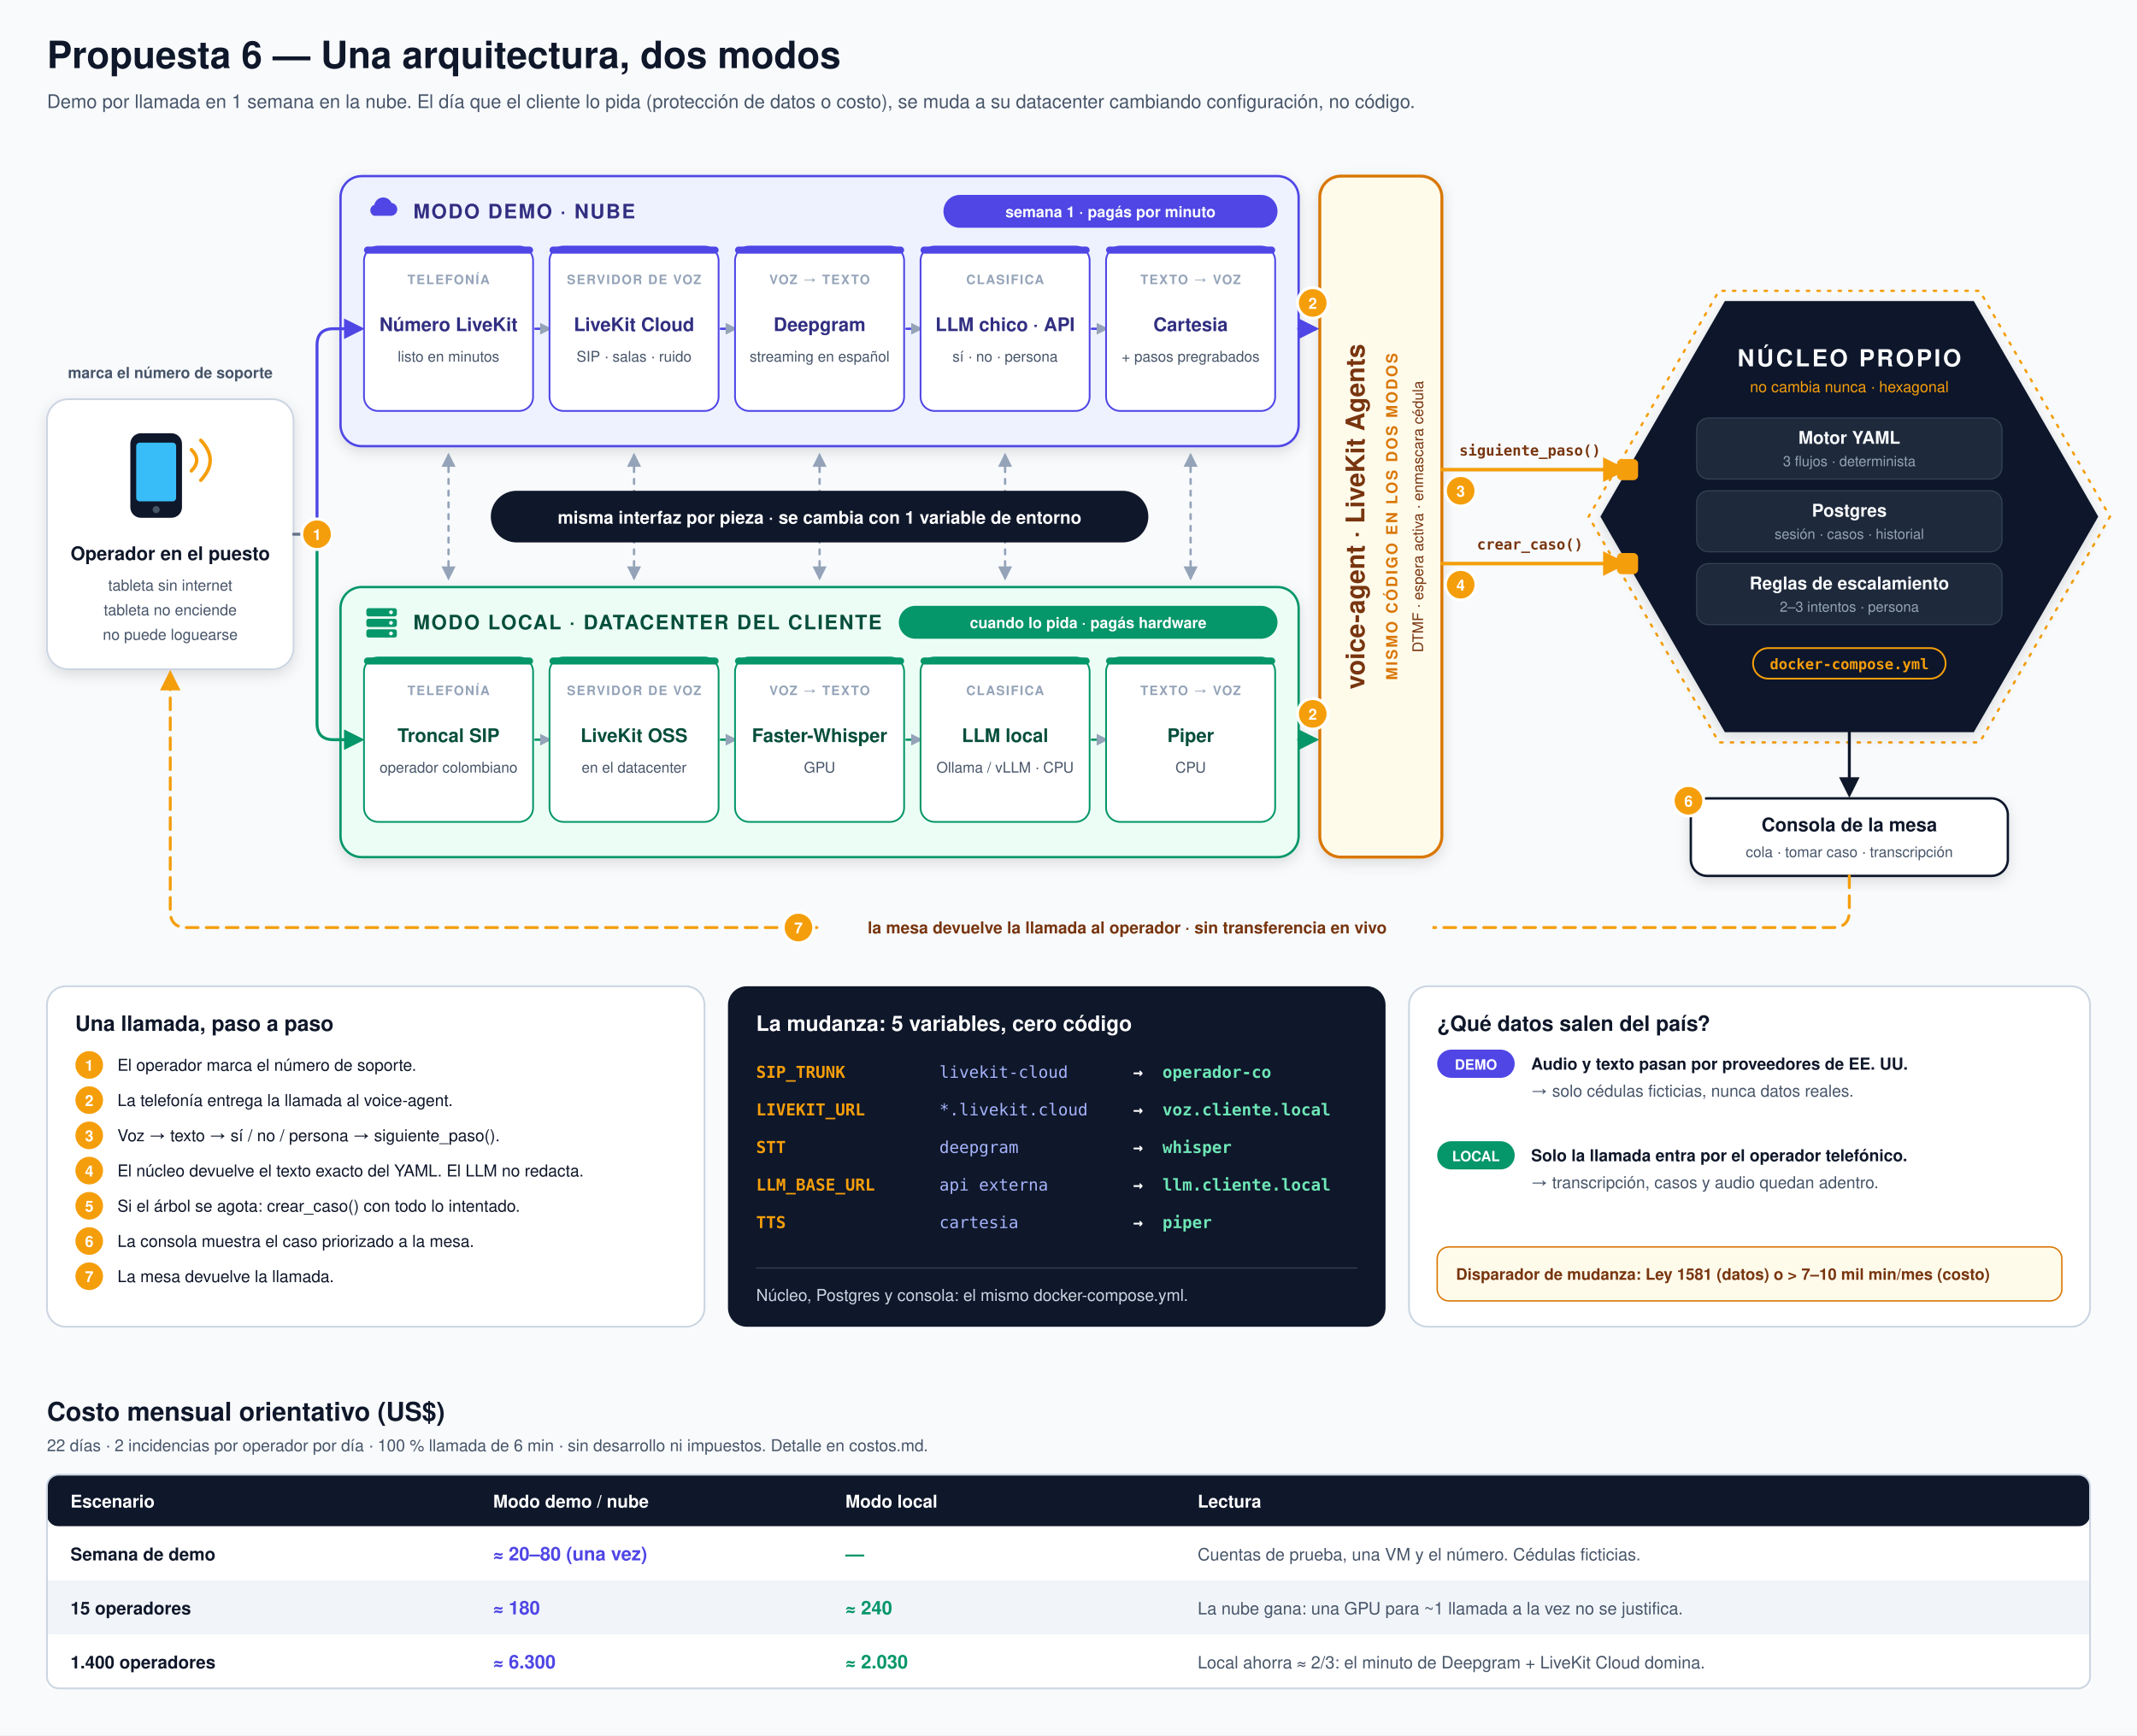
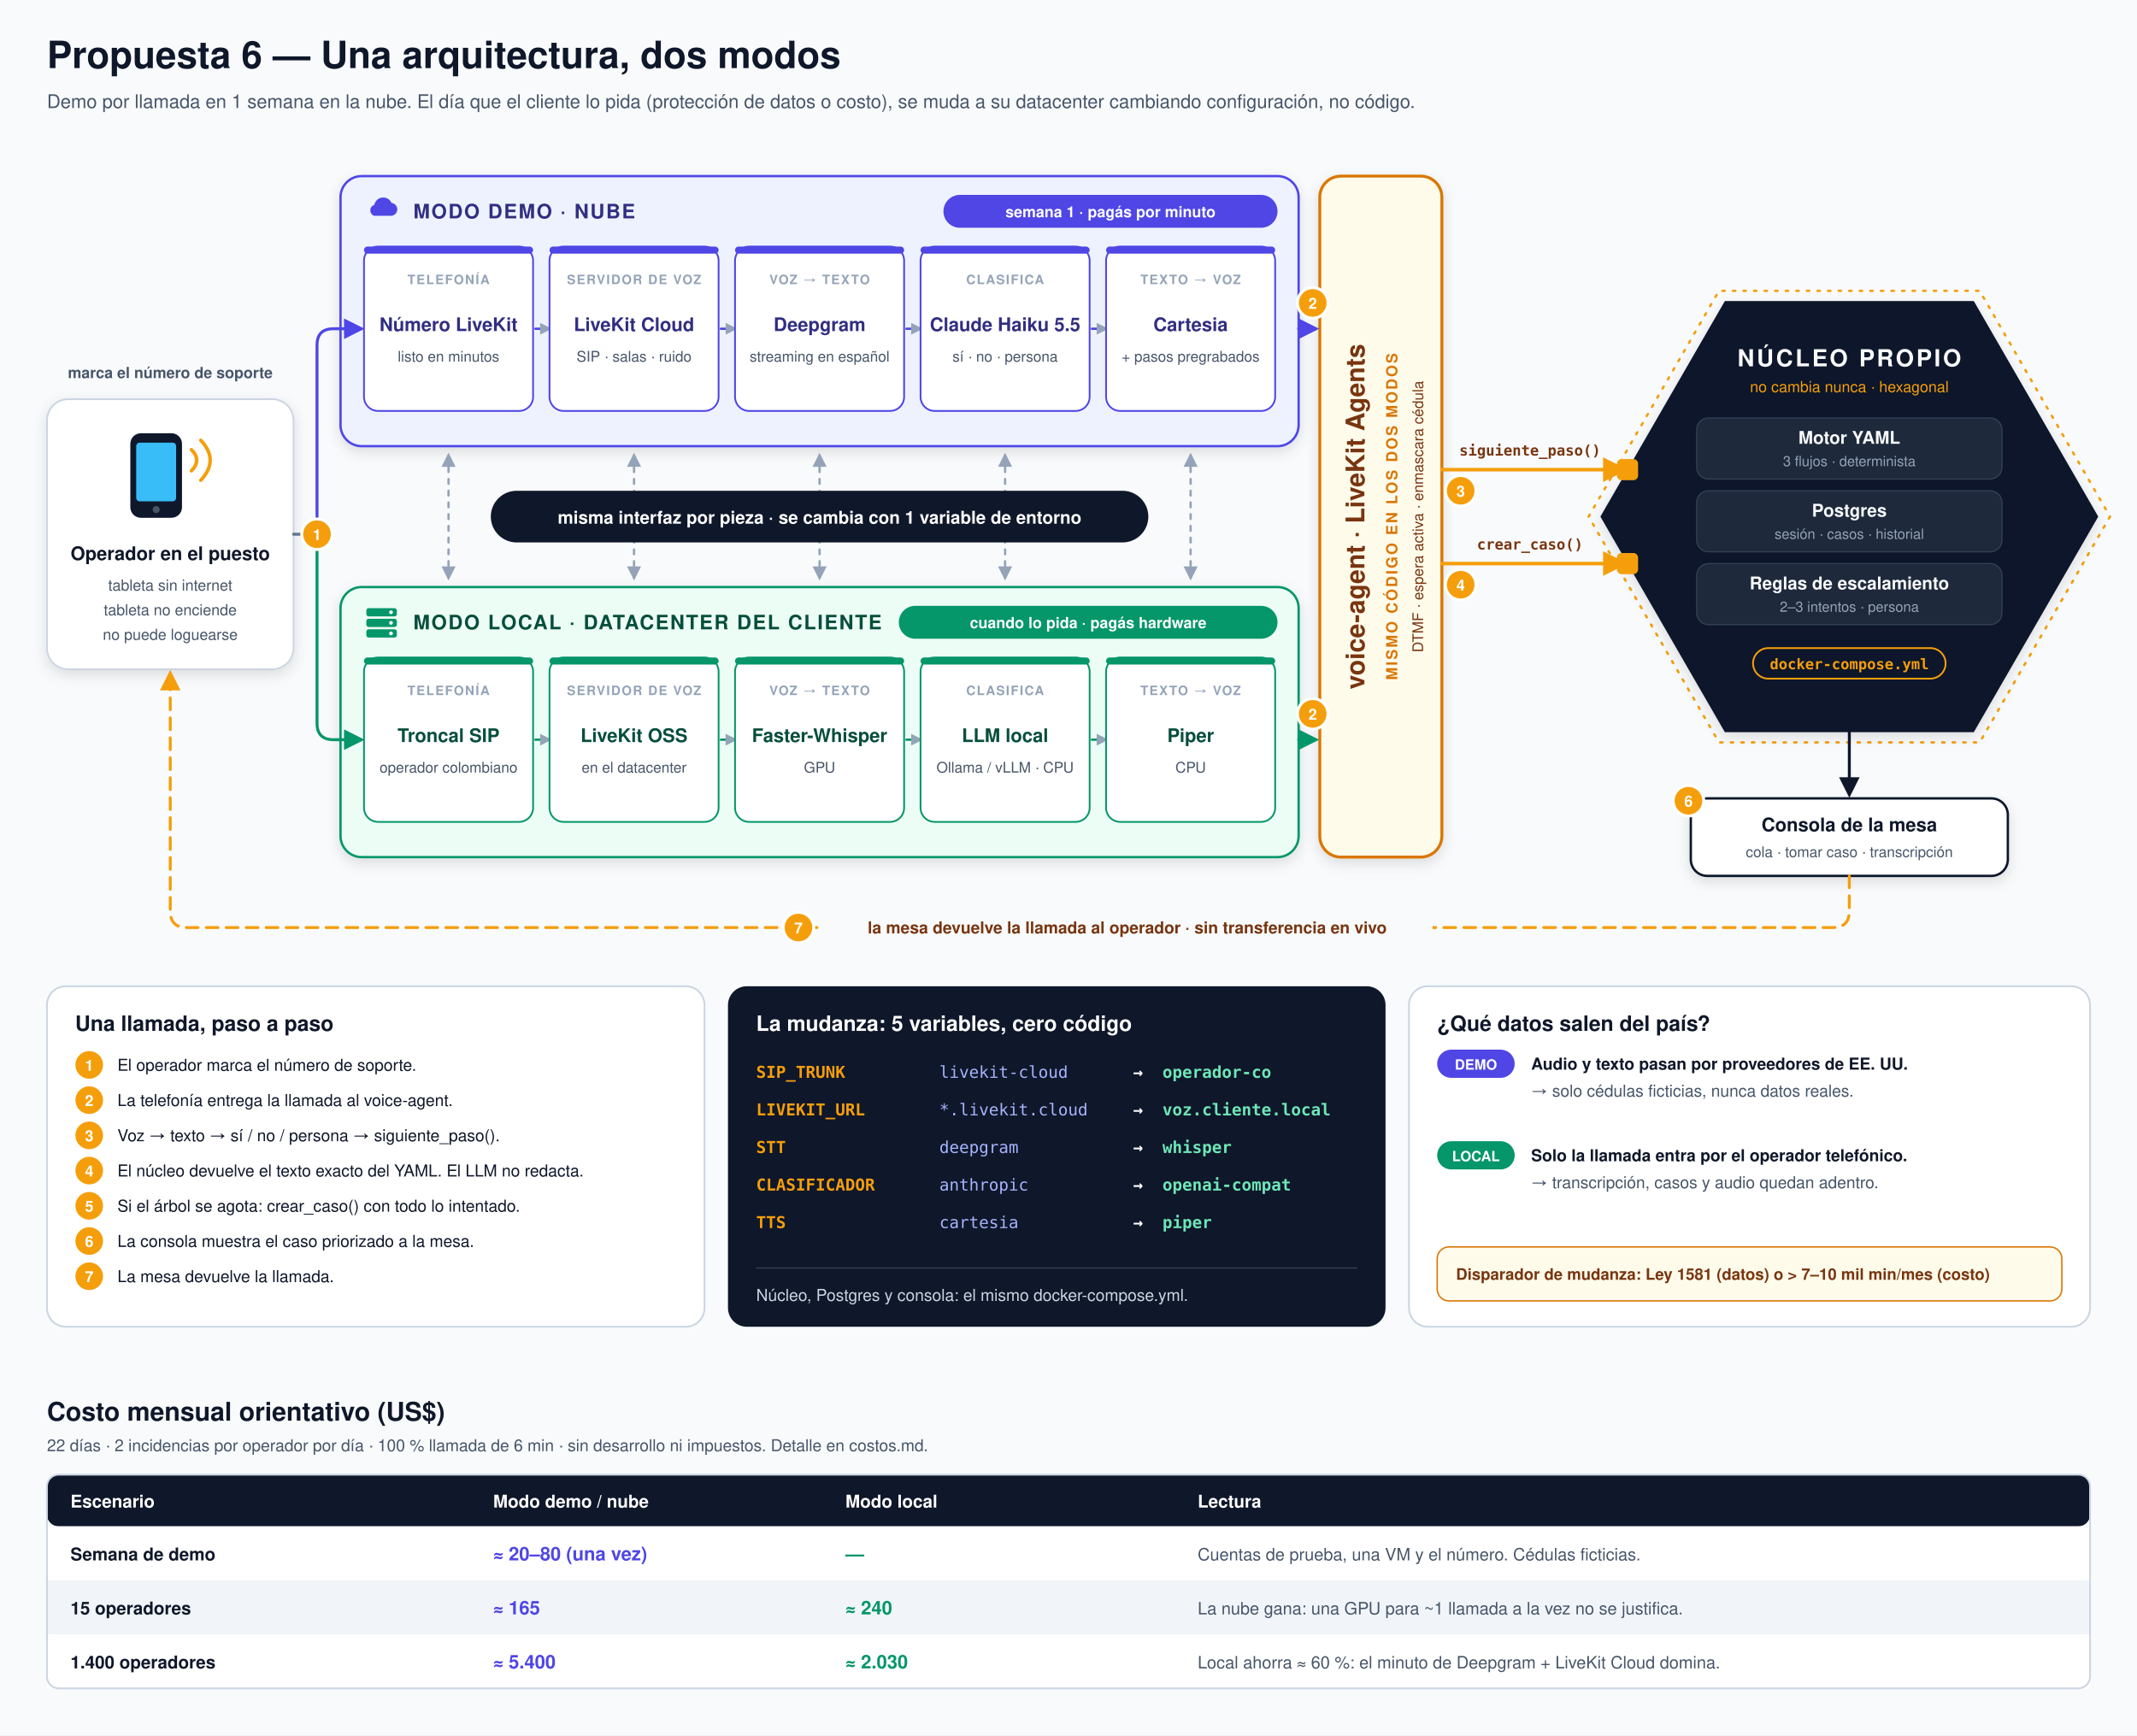
<svg xmlns="http://www.w3.org/2000/svg" width="1820" height="1478" viewBox="0 0 1820 1478">
  <defs>
    <filter id="shadow" x="-10%" y="-10%" width="120%" height="130%">
      <feGaussianBlur in="SourceAlpha" stdDeviation="6" />
      <feOffset dy="4" result="b" />
      <feComponentTransfer>
        <feFuncA type="linear" slope="0.12" />
      </feComponentTransfer>
      <feMerge>
        <feMergeNode />
        <feMergeNode in="SourceGraphic" />
      </feMerge>
    </filter>
    <marker id="arrow" viewBox="0 0 10 10" refX="8" refY="5" markerWidth="7" markerHeight="7" orient="auto-start-reverse">
      <path d="M0 0 L10 5 L0 10 z" fill="context-stroke" />
    </marker>
    <marker id="arrow_small" viewBox="0 0 10 10" refX="5" refY="5" markerWidth="5" markerHeight="5" orient="auto">
      <path d="M0 0 L10 5 L0 10 z" fill="#94a3b8" />
    </marker>
    <marker id="arrow_soft" viewBox="0 0 10 10" refX="8" refY="5" markerWidth="6" markerHeight="6" orient="auto">
      <path d="M0 0 L10 5 L0 10 z" fill="#94a3b8" />
    </marker>
    <marker id="arrow_soft_rev" viewBox="0 0 10 10" refX="2" refY="5" markerWidth="6" markerHeight="6" orient="auto">
      <path d="M10 0 L0 5 L10 10 z" fill="#94a3b8" />
    </marker>
  </defs>
  <rect width="1820" height="1478" fill="#f8fafc" />
  <text x="40" y="58" font-family="Helvetica Neue, Helvetica, Arial, sans-serif" font-size="32" font-weight="800" fill="#0f172a" text-anchor="start">Propuesta 6 — Una arquitectura, dos modos</text>
  <text x="40" y="92" font-family="Helvetica Neue, Helvetica, Arial, sans-serif" font-size="16" font-weight="400" fill="#475569" text-anchor="start">Demo por llamada en 1 semana en la nube. El día que el cliente lo pida (protección de datos o costo), se muda a su datacenter cambiando configuración, no código.</text>
  <rect x="40" y="340" width="210" height="230" rx="18" fill="#fff" stroke="#cbd5e1" stroke-width="1.5" filter="url(#shadow)" />
  <rect x="111" y="369" width="44" height="72" rx="9" fill="#0f172a" stroke="none" stroke-width="1.5" />
  <rect x="116" y="377" width="34" height="50" rx="3" fill="#38bdf8" stroke="none" stroke-width="1.5" />
  <circle cx="133" cy="434" r="3" fill="#475569" />
  <path d="M163 383 q 9 9 0 18" fill="none" stroke="#f59e0b" stroke-width="3" stroke-linecap="round" stroke-linejoin="round" />
  <path d="M171 375 q 16 17 0 34" fill="none" stroke="#f59e0b" stroke-width="3" stroke-linecap="round" stroke-linejoin="round" />
  <text x="145" y="477" font-family="Helvetica Neue, Helvetica, Arial, sans-serif" font-size="16" font-weight="700" fill="#0f172a" text-anchor="middle">Operador en el puesto</text>
  <text x="145" y="503" font-family="Helvetica Neue, Helvetica, Arial, sans-serif" font-size="13" font-weight="400" fill="#475569" text-anchor="middle">tableta sin internet</text>
  <text x="145" y="524" font-family="Helvetica Neue, Helvetica, Arial, sans-serif" font-size="13" font-weight="400" fill="#475569" text-anchor="middle">tableta no enciende</text>
  <text x="145" y="545" font-family="Helvetica Neue, Helvetica, Arial, sans-serif" font-size="13" font-weight="400" fill="#475569" text-anchor="middle">no puede loguearse</text>
  <text x="145" y="322" font-family="Helvetica Neue, Helvetica, Arial, sans-serif" font-size="13" font-weight="600" fill="#475569" text-anchor="middle">marca el número de soporte</text>
  <rect x="290" y="150" width="816" height="230" rx="18" fill="#eef2ff" stroke="#4f46e5" stroke-width="2" filter="url(#shadow)" />
  <path transform="translate(312,164) scale(1.1)" fill="#4f46e5" d="M6 18h13a5 5 0 0 0 .5-9.97A7 7 0 0 0 6.2 9.5 4.5 4.5 0 0 0 6 18z" />
  <text x="352" y="186" font-family="Helvetica Neue, Helvetica, Arial, sans-serif" font-size="17" font-weight="800" fill="#312e81" text-anchor="start" letter-spacing="1.2">MODO DEMO · NUBE</text>
  <rect x="803.5" y="166" width="284.5" height="28" rx="14" fill="#4f46e5" stroke="none" stroke-width="1.5" />
  <text x="945.75" y="185" font-family="Helvetica Neue, Helvetica, Arial, sans-serif" font-size="13" font-weight="600" fill="#fff" text-anchor="middle">semana 1 · pagás por minuto</text>
  <rect x="310" y="210" width="144" height="140" rx="12" fill="#fff" stroke="#4f46e5" stroke-width="1.5" />
  <rect x="310" y="210" width="144" height="6" rx="3" fill="#4f46e5" stroke="none" stroke-width="1.5" />
  <text x="382.0" y="242" font-family="Helvetica Neue, Helvetica, Arial, sans-serif" font-size="11" font-weight="700" fill="#94a3b8" text-anchor="middle" letter-spacing="1">TELEFONÍA</text>
  <text x="382.0" y="282" font-family="Helvetica Neue, Helvetica, Arial, sans-serif" font-size="16" font-weight="700" fill="#312e81" text-anchor="middle">Número LiveKit</text>
  <text x="382.0" y="308" font-family="Helvetica Neue, Helvetica, Arial, sans-serif" font-size="12.5" font-weight="400" fill="#475569" text-anchor="middle">listo en minutos</text>
  <path d="M456 280 l 9 0" fill="none" stroke="#4f46e5" stroke-width="2" stroke-linecap="round" stroke-linejoin="round" marker-end="url(#arrow_small)" />
  <rect x="468" y="210" width="144" height="140" rx="12" fill="#fff" stroke="#4f46e5" stroke-width="1.5" />
  <rect x="468" y="210" width="144" height="6" rx="3" fill="#4f46e5" stroke="none" stroke-width="1.5" />
  <text x="540.0" y="242" font-family="Helvetica Neue, Helvetica, Arial, sans-serif" font-size="11" font-weight="700" fill="#94a3b8" text-anchor="middle" letter-spacing="1">SERVIDOR DE VOZ</text>
  <text x="540.0" y="282" font-family="Helvetica Neue, Helvetica, Arial, sans-serif" font-size="16" font-weight="700" fill="#312e81" text-anchor="middle">LiveKit Cloud</text>
  <text x="540.0" y="308" font-family="Helvetica Neue, Helvetica, Arial, sans-serif" font-size="12.5" font-weight="400" fill="#475569" text-anchor="middle">SIP · salas · ruido</text>
  <path d="M614 280 l 9 0" fill="none" stroke="#4f46e5" stroke-width="2" stroke-linecap="round" stroke-linejoin="round" marker-end="url(#arrow_small)" />
  <rect x="626" y="210" width="144" height="140" rx="12" fill="#fff" stroke="#4f46e5" stroke-width="1.5" />
  <rect x="626" y="210" width="144" height="6" rx="3" fill="#4f46e5" stroke="none" stroke-width="1.5" />
  <text x="698.0" y="242" font-family="Helvetica Neue, Helvetica, Arial, sans-serif" font-size="11" font-weight="700" fill="#94a3b8" text-anchor="middle" letter-spacing="1">VOZ → TEXTO</text>
  <text x="698.0" y="282" font-family="Helvetica Neue, Helvetica, Arial, sans-serif" font-size="16" font-weight="700" fill="#312e81" text-anchor="middle">Deepgram</text>
  <text x="698.0" y="308" font-family="Helvetica Neue, Helvetica, Arial, sans-serif" font-size="12.5" font-weight="400" fill="#475569" text-anchor="middle">streaming en español</text>
  <path d="M772 280 l 9 0" fill="none" stroke="#4f46e5" stroke-width="2" stroke-linecap="round" stroke-linejoin="round" marker-end="url(#arrow_small)" />
  <rect x="784" y="210" width="144" height="140" rx="12" fill="#fff" stroke="#4f46e5" stroke-width="1.5" />
  <rect x="784" y="210" width="144" height="6" rx="3" fill="#4f46e5" stroke="none" stroke-width="1.5" />
  <text x="856.0" y="242" font-family="Helvetica Neue, Helvetica, Arial, sans-serif" font-size="11" font-weight="700" fill="#94a3b8" text-anchor="middle" letter-spacing="1">CLASIFICA</text>
-   <text x="856.0" y="282" font-family="Helvetica Neue, Helvetica, Arial, sans-serif" font-size="16" font-weight="700" fill="#312e81" text-anchor="middle">LLM chico · API</text>
+   <text x="856.0" y="282" font-family="Helvetica Neue, Helvetica, Arial, sans-serif" font-size="16" font-weight="700" fill="#312e81" text-anchor="middle">Claude Haiku 5.5</text>
  <text x="856.0" y="308" font-family="Helvetica Neue, Helvetica, Arial, sans-serif" font-size="12.5" font-weight="400" fill="#475569" text-anchor="middle">sí · no · persona</text>
  <path d="M930 280 l 9 0" fill="none" stroke="#4f46e5" stroke-width="2" stroke-linecap="round" stroke-linejoin="round" marker-end="url(#arrow_small)" />
  <rect x="942" y="210" width="144" height="140" rx="12" fill="#fff" stroke="#4f46e5" stroke-width="1.5" />
  <rect x="942" y="210" width="144" height="6" rx="3" fill="#4f46e5" stroke="none" stroke-width="1.5" />
  <text x="1014.0" y="242" font-family="Helvetica Neue, Helvetica, Arial, sans-serif" font-size="11" font-weight="700" fill="#94a3b8" text-anchor="middle" letter-spacing="1">TEXTO → VOZ</text>
  <text x="1014.0" y="282" font-family="Helvetica Neue, Helvetica, Arial, sans-serif" font-size="16" font-weight="700" fill="#312e81" text-anchor="middle">Cartesia</text>
  <text x="1014.0" y="308" font-family="Helvetica Neue, Helvetica, Arial, sans-serif" font-size="12.5" font-weight="400" fill="#475569" text-anchor="middle">+ pasos pregrabados</text>
  <rect x="290" y="500" width="816" height="230" rx="18" fill="#ecfdf5" stroke="#059669" stroke-width="2" filter="url(#shadow)" />
  <rect x="312" y="518" width="26" height="7" rx="2" fill="#059669" stroke="none" stroke-width="1.5" />
  <circle cx="333" cy="521.5" r="1.6" fill="#fff" />
  <rect x="312" y="527" width="26" height="7" rx="2" fill="#059669" stroke="none" stroke-width="1.5" />
  <circle cx="333" cy="530.5" r="1.6" fill="#fff" />
  <rect x="312" y="536" width="26" height="7" rx="2" fill="#059669" stroke="none" stroke-width="1.5" />
  <circle cx="333" cy="539.5" r="1.6" fill="#fff" />
  <text x="352" y="536" font-family="Helvetica Neue, Helvetica, Arial, sans-serif" font-size="17" font-weight="800" fill="#064e3b" text-anchor="start" letter-spacing="1.2">MODO LOCAL · DATACENTER DEL CLIENTE</text>
  <rect x="765.5" y="516" width="322.5" height="28" rx="14" fill="#059669" stroke="none" stroke-width="1.5" />
  <text x="926.75" y="535" font-family="Helvetica Neue, Helvetica, Arial, sans-serif" font-size="13" font-weight="600" fill="#fff" text-anchor="middle">cuando lo pida · pagás hardware</text>
  <rect x="310" y="560" width="144" height="140" rx="12" fill="#fff" stroke="#059669" stroke-width="1.5" />
  <rect x="310" y="560" width="144" height="6" rx="3" fill="#059669" stroke="none" stroke-width="1.5" />
  <text x="382.0" y="592" font-family="Helvetica Neue, Helvetica, Arial, sans-serif" font-size="11" font-weight="700" fill="#94a3b8" text-anchor="middle" letter-spacing="1">TELEFONÍA</text>
  <text x="382.0" y="632" font-family="Helvetica Neue, Helvetica, Arial, sans-serif" font-size="16" font-weight="700" fill="#064e3b" text-anchor="middle">Troncal SIP</text>
  <text x="382.0" y="658" font-family="Helvetica Neue, Helvetica, Arial, sans-serif" font-size="12.5" font-weight="400" fill="#475569" text-anchor="middle">operador colombiano</text>
  <path d="M456 630 l 9 0" fill="none" stroke="#059669" stroke-width="2" stroke-linecap="round" stroke-linejoin="round" marker-end="url(#arrow_small)" />
  <rect x="468" y="560" width="144" height="140" rx="12" fill="#fff" stroke="#059669" stroke-width="1.5" />
  <rect x="468" y="560" width="144" height="6" rx="3" fill="#059669" stroke="none" stroke-width="1.5" />
  <text x="540.0" y="592" font-family="Helvetica Neue, Helvetica, Arial, sans-serif" font-size="11" font-weight="700" fill="#94a3b8" text-anchor="middle" letter-spacing="1">SERVIDOR DE VOZ</text>
  <text x="540.0" y="632" font-family="Helvetica Neue, Helvetica, Arial, sans-serif" font-size="16" font-weight="700" fill="#064e3b" text-anchor="middle">LiveKit OSS</text>
  <text x="540.0" y="658" font-family="Helvetica Neue, Helvetica, Arial, sans-serif" font-size="12.5" font-weight="400" fill="#475569" text-anchor="middle">en el datacenter</text>
  <path d="M614 630 l 9 0" fill="none" stroke="#059669" stroke-width="2" stroke-linecap="round" stroke-linejoin="round" marker-end="url(#arrow_small)" />
  <rect x="626" y="560" width="144" height="140" rx="12" fill="#fff" stroke="#059669" stroke-width="1.5" />
  <rect x="626" y="560" width="144" height="6" rx="3" fill="#059669" stroke="none" stroke-width="1.5" />
  <text x="698.0" y="592" font-family="Helvetica Neue, Helvetica, Arial, sans-serif" font-size="11" font-weight="700" fill="#94a3b8" text-anchor="middle" letter-spacing="1">VOZ → TEXTO</text>
  <text x="698.0" y="632" font-family="Helvetica Neue, Helvetica, Arial, sans-serif" font-size="16" font-weight="700" fill="#064e3b" text-anchor="middle">Faster-Whisper</text>
  <text x="698.0" y="658" font-family="Helvetica Neue, Helvetica, Arial, sans-serif" font-size="12.5" font-weight="400" fill="#475569" text-anchor="middle">GPU</text>
  <path d="M772 630 l 9 0" fill="none" stroke="#059669" stroke-width="2" stroke-linecap="round" stroke-linejoin="round" marker-end="url(#arrow_small)" />
  <rect x="784" y="560" width="144" height="140" rx="12" fill="#fff" stroke="#059669" stroke-width="1.5" />
  <rect x="784" y="560" width="144" height="6" rx="3" fill="#059669" stroke="none" stroke-width="1.5" />
  <text x="856.0" y="592" font-family="Helvetica Neue, Helvetica, Arial, sans-serif" font-size="11" font-weight="700" fill="#94a3b8" text-anchor="middle" letter-spacing="1">CLASIFICA</text>
  <text x="856.0" y="632" font-family="Helvetica Neue, Helvetica, Arial, sans-serif" font-size="16" font-weight="700" fill="#064e3b" text-anchor="middle">LLM local</text>
  <text x="856.0" y="658" font-family="Helvetica Neue, Helvetica, Arial, sans-serif" font-size="12.5" font-weight="400" fill="#475569" text-anchor="middle">Ollama / vLLM · CPU</text>
  <path d="M930 630 l 9 0" fill="none" stroke="#059669" stroke-width="2" stroke-linecap="round" stroke-linejoin="round" marker-end="url(#arrow_small)" />
  <rect x="942" y="560" width="144" height="140" rx="12" fill="#fff" stroke="#059669" stroke-width="1.5" />
  <rect x="942" y="560" width="144" height="6" rx="3" fill="#059669" stroke="none" stroke-width="1.5" />
  <text x="1014.0" y="592" font-family="Helvetica Neue, Helvetica, Arial, sans-serif" font-size="11" font-weight="700" fill="#94a3b8" text-anchor="middle" letter-spacing="1">TEXTO → VOZ</text>
  <text x="1014.0" y="632" font-family="Helvetica Neue, Helvetica, Arial, sans-serif" font-size="16" font-weight="700" fill="#064e3b" text-anchor="middle">Piper</text>
  <text x="1014.0" y="658" font-family="Helvetica Neue, Helvetica, Arial, sans-serif" font-size="12.5" font-weight="400" fill="#475569" text-anchor="middle">CPU</text>
  <path d="M382.0 388 L382.0 492" fill="none" stroke="#94a3b8" stroke-width="2" stroke-linecap="round" stroke-linejoin="round" stroke-dasharray="4 6" marker-end="url(#arrow_soft)" marker-start="url(#arrow_soft_rev)" />
  <path d="M540.0 388 L540.0 492" fill="none" stroke="#94a3b8" stroke-width="2" stroke-linecap="round" stroke-linejoin="round" stroke-dasharray="4 6" marker-end="url(#arrow_soft)" marker-start="url(#arrow_soft_rev)" />
  <path d="M698.0 388 L698.0 492" fill="none" stroke="#94a3b8" stroke-width="2" stroke-linecap="round" stroke-linejoin="round" stroke-dasharray="4 6" marker-end="url(#arrow_soft)" marker-start="url(#arrow_soft_rev)" />
  <path d="M856.0 388 L856.0 492" fill="none" stroke="#94a3b8" stroke-width="2" stroke-linecap="round" stroke-linejoin="round" stroke-dasharray="4 6" marker-end="url(#arrow_soft)" marker-start="url(#arrow_soft_rev)" />
  <path d="M1014.0 388 L1014.0 492" fill="none" stroke="#94a3b8" stroke-width="2" stroke-linecap="round" stroke-linejoin="round" stroke-dasharray="4 6" marker-end="url(#arrow_soft)" marker-start="url(#arrow_soft_rev)" />
  <rect x="418.0" y="418.0" width="560" height="44" rx="22" fill="#0f172a" stroke="none" stroke-width="1.5" />
  <text x="698.0" y="446.0" font-family="Helvetica Neue, Helvetica, Arial, sans-serif" font-size="15" font-weight="600" fill="#fff" text-anchor="middle">misma interfaz por pieza  ·  se cambia con 1 variable de entorno</text>
  <path d="M250 455 L270 455" fill="none" stroke="#64748b" stroke-width="2.5" stroke-linecap="round" stroke-linejoin="round" />
  <path d="M270 455 L270 294 Q270 280 284 280 L307 280" fill="none" stroke="#4f46e5" stroke-width="2.5" stroke-linecap="round" stroke-linejoin="round" marker-end="url(#arrow)" />
  <path d="M270 455 L270 616 Q270 630 284 630 L307 630" fill="none" stroke="#059669" stroke-width="2.5" stroke-linecap="round" stroke-linejoin="round" marker-end="url(#arrow)" />
  <circle cx="270" cy="455" r="13" fill="#f59e0b" stroke="#fff" stroke-width="2.5" />
  <text x="270" y="460" font-family="Helvetica Neue, Helvetica, Arial, sans-serif" font-size="13" font-weight="700" fill="#fff" text-anchor="middle">1</text>
  <rect x="1124" y="150" width="104" height="580" rx="18" fill="#fffbeb" stroke="#d97706" stroke-width="2.5" filter="url(#shadow)" />
  <text x="1176.0" y="426.0" font-family="Helvetica Neue, Helvetica, Arial, sans-serif" font-size="22" font-weight="800" fill="#78350f" text-anchor="middle" transform="rotate(-90 1176.0 440.0)">voice-agent · LiveKit Agents</text>
  <text x="1176.0" y="454.0" font-family="Helvetica Neue, Helvetica, Arial, sans-serif" font-size="13" font-weight="700" fill="#d97706" text-anchor="middle" transform="rotate(-90 1176.0 440.0)" letter-spacing="1.5">MISMO CÓDIGO EN LOS DOS MODOS</text>
  <text x="1176.0" y="476.0" font-family="Helvetica Neue, Helvetica, Arial, sans-serif" font-size="12.5" font-weight="400" fill="#78350f" text-anchor="middle" transform="rotate(-90 1176.0 440.0)">DTMF · espera activa · enmascara cédula</text>
  <path d="M1106 280 L1120 280" fill="none" stroke="#4f46e5" stroke-width="2.5" stroke-linecap="round" stroke-linejoin="round" marker-end="url(#arrow)" />
  <path d="M1106 630 L1120 630" fill="none" stroke="#059669" stroke-width="2.5" stroke-linecap="round" stroke-linejoin="round" marker-end="url(#arrow)" />
  <circle cx="1118" cy="258" r="13" fill="#f59e0b" stroke="#fff" stroke-width="2.5" />
  <text x="1118" y="263" font-family="Helvetica Neue, Helvetica, Arial, sans-serif" font-size="13" font-weight="700" fill="#fff" text-anchor="middle">2</text>
  <circle cx="1118" cy="608" r="13" fill="#f59e0b" stroke="#fff" stroke-width="2.5" />
  <text x="1118" y="613" font-family="Helvetica Neue, Helvetica, Arial, sans-serif" font-size="13" font-weight="700" fill="#fff" text-anchor="middle">2</text>
  <polygon points="1797.0,440.0 1686.0,632.3 1464.0,632.3 1353.0,440.0 1464.0,247.7 1686.0,247.7" fill="none" stroke="#f59e0b" stroke-width="2" stroke-dasharray="2 7" stroke-linecap="round" />
  <polygon points="1787.0,440.0 1681.0,623.6 1469.0,623.6 1363.0,440.0 1469.0,256.4 1681.0,256.4" fill="#0f172a" filter="url(#shadow)" />
  <text x="1575" y="312" font-family="Helvetica Neue, Helvetica, Arial, sans-serif" font-size="20" font-weight="800" fill="#f8fafc" text-anchor="middle" letter-spacing="2">NÚCLEO PROPIO</text>
  <text x="1575" y="334" font-family="Helvetica Neue, Helvetica, Arial, sans-serif" font-size="13" font-weight="500" fill="#f59e0b" text-anchor="middle">no cambia nunca · hexagonal</text>
  <rect x="1445" y="356" width="260" height="52" rx="10" fill="#1e293b" stroke="#334155" stroke-width="1" />
  <text x="1575" y="378" font-family="Helvetica Neue, Helvetica, Arial, sans-serif" font-size="15" font-weight="700" fill="#f8fafc" text-anchor="middle">Motor YAML</text>
  <text x="1575" y="397" font-family="Helvetica Neue, Helvetica, Arial, sans-serif" font-size="12" font-weight="400" fill="#94a3b8" text-anchor="middle">3 flujos · determinista</text>
  <rect x="1445" y="418" width="260" height="52" rx="10" fill="#1e293b" stroke="#334155" stroke-width="1" />
  <text x="1575" y="440" font-family="Helvetica Neue, Helvetica, Arial, sans-serif" font-size="15" font-weight="700" fill="#f8fafc" text-anchor="middle">Postgres</text>
  <text x="1575" y="459" font-family="Helvetica Neue, Helvetica, Arial, sans-serif" font-size="12" font-weight="400" fill="#94a3b8" text-anchor="middle">sesión · casos · historial</text>
  <rect x="1445" y="480" width="260" height="52" rx="10" fill="#1e293b" stroke="#334155" stroke-width="1" />
  <text x="1575" y="502" font-family="Helvetica Neue, Helvetica, Arial, sans-serif" font-size="15" font-weight="700" fill="#f8fafc" text-anchor="middle">Reglas de escalamiento</text>
  <text x="1575" y="521" font-family="Helvetica Neue, Helvetica, Arial, sans-serif" font-size="12" font-weight="400" fill="#94a3b8" text-anchor="middle">2–3 intentos · persona</text>
  <rect x="1493" y="552" width="164" height="26" rx="13" fill="none" stroke="#f59e0b" stroke-width="1.5" />
  <text x="1575" y="570" font-family="Menlo, SF Mono, Consolas, monospace" font-size="12.5" font-weight="600" fill="#f59e0b" text-anchor="middle">docker-compose.yml</text>
  <path d="M1228 400 L1382.094 400" fill="none" stroke="#f59e0b" stroke-width="3" stroke-linecap="round" stroke-linejoin="round" marker-end="url(#arrow)" />
  <rect x="1377.094" y="391" width="18" height="18" rx="4" fill="#f59e0b" stroke="none" stroke-width="1.5" />
  <text x="1303.047" y="388" font-family="Menlo, SF Mono, Consolas, monospace" font-size="12.5" font-weight="700" fill="#78350f" text-anchor="middle">siguiente_paso()</text>
  <circle cx="1244" cy="418" r="13" fill="#f59e0b" stroke="#fff" stroke-width="2.5" />
  <text x="1244" y="423" font-family="Helvetica Neue, Helvetica, Arial, sans-serif" font-size="13" font-weight="700" fill="#fff" text-anchor="middle">3</text>
  <path d="M1228 480 L1382.094 480" fill="none" stroke="#f59e0b" stroke-width="3" stroke-linecap="round" stroke-linejoin="round" marker-end="url(#arrow)" />
  <rect x="1377.094" y="471" width="18" height="18" rx="4" fill="#f59e0b" stroke="none" stroke-width="1.5" />
  <text x="1303.047" y="468" font-family="Menlo, SF Mono, Consolas, monospace" font-size="12.5" font-weight="700" fill="#78350f" text-anchor="middle">crear_caso()</text>
  <circle cx="1244" cy="498" r="13" fill="#f59e0b" stroke="#fff" stroke-width="2.5" />
  <text x="1244" y="503" font-family="Helvetica Neue, Helvetica, Arial, sans-serif" font-size="13" font-weight="700" fill="#fff" text-anchor="middle">4</text>
  <path d="M1575 623.597 L1575 676" fill="none" stroke="#0f172a" stroke-width="2.5" stroke-linecap="round" stroke-linejoin="round" marker-end="url(#arrow)" />
  <rect x="1440" y="680" width="270" height="66" rx="14" fill="#fff" stroke="#0f172a" stroke-width="2" filter="url(#shadow)" />
  <text x="1575" y="708" font-family="Helvetica Neue, Helvetica, Arial, sans-serif" font-size="16" font-weight="700" fill="#0f172a" text-anchor="middle">Consola de la mesa</text>
  <text x="1575" y="730" font-family="Helvetica Neue, Helvetica, Arial, sans-serif" font-size="12.5" font-weight="400" fill="#475569" text-anchor="middle">cola · tomar caso · transcripción</text>
  <circle cx="1438" cy="682" r="13" fill="#f59e0b" stroke="#fff" stroke-width="2.5" />
  <text x="1438" y="687" font-family="Helvetica Neue, Helvetica, Arial, sans-serif" font-size="13" font-weight="700" fill="#fff" text-anchor="middle">6</text>
  <path d="M1575 746 L1575 776 Q1575 790 1561 790 L159 790 Q145 790 145 776 L145 574" fill="none" stroke="#f59e0b" stroke-width="2.5" stroke-linecap="round" stroke-linejoin="round" stroke-dasharray="10 7" marker-end="url(#arrow)" />
  <rect x="700" y="774" width="520" height="32" rx="16" fill="#f8fafc" stroke="none" stroke-width="1.5" />
  <text x="960" y="795" font-family="Helvetica Neue, Helvetica, Arial, sans-serif" font-size="14" font-weight="600" fill="#78350f" text-anchor="middle">la mesa devuelve la llamada al operador · sin transferencia en vivo</text>
  <circle cx="680" cy="790" r="13" fill="#f59e0b" stroke="#fff" stroke-width="2.5" />
  <text x="680" y="795" font-family="Helvetica Neue, Helvetica, Arial, sans-serif" font-size="13" font-weight="700" fill="#fff" text-anchor="middle">7</text>
  <rect x="40" y="840" width="560" height="290" rx="16" fill="#fff" stroke="#cbd5e1" stroke-width="1.5" />
  <text x="64" y="878" font-family="Helvetica Neue, Helvetica, Arial, sans-serif" font-size="18" font-weight="800" fill="#0f172a" text-anchor="start">Una llamada, paso a paso</text>
  <circle cx="76" cy="907" r="13" fill="#f59e0b" stroke="#fff" stroke-width="2.5" />
  <text x="76" y="912" font-family="Helvetica Neue, Helvetica, Arial, sans-serif" font-size="13" font-weight="700" fill="#fff" text-anchor="middle">1</text>
  <text x="100" y="912" font-family="Helvetica Neue, Helvetica, Arial, sans-serif" font-size="14" font-weight="400" fill="#0f172a" text-anchor="start">El operador marca el número de soporte.</text>
  <circle cx="76" cy="937" r="13" fill="#f59e0b" stroke="#fff" stroke-width="2.5" />
  <text x="76" y="942" font-family="Helvetica Neue, Helvetica, Arial, sans-serif" font-size="13" font-weight="700" fill="#fff" text-anchor="middle">2</text>
  <text x="100" y="942" font-family="Helvetica Neue, Helvetica, Arial, sans-serif" font-size="14" font-weight="400" fill="#0f172a" text-anchor="start">La telefonía entrega la llamada al voice-agent.</text>
  <circle cx="76" cy="967" r="13" fill="#f59e0b" stroke="#fff" stroke-width="2.5" />
  <text x="76" y="972" font-family="Helvetica Neue, Helvetica, Arial, sans-serif" font-size="13" font-weight="700" fill="#fff" text-anchor="middle">3</text>
  <text x="100" y="972" font-family="Helvetica Neue, Helvetica, Arial, sans-serif" font-size="14" font-weight="400" fill="#0f172a" text-anchor="start">Voz → texto → sí / no / persona → siguiente_paso().</text>
  <circle cx="76" cy="997" r="13" fill="#f59e0b" stroke="#fff" stroke-width="2.5" />
  <text x="76" y="1002" font-family="Helvetica Neue, Helvetica, Arial, sans-serif" font-size="13" font-weight="700" fill="#fff" text-anchor="middle">4</text>
  <text x="100" y="1002" font-family="Helvetica Neue, Helvetica, Arial, sans-serif" font-size="14" font-weight="400" fill="#0f172a" text-anchor="start">El núcleo devuelve el texto exacto del YAML. El LLM no redacta.</text>
  <circle cx="76" cy="1027" r="13" fill="#f59e0b" stroke="#fff" stroke-width="2.5" />
  <text x="76" y="1032" font-family="Helvetica Neue, Helvetica, Arial, sans-serif" font-size="13" font-weight="700" fill="#fff" text-anchor="middle">5</text>
  <text x="100" y="1032" font-family="Helvetica Neue, Helvetica, Arial, sans-serif" font-size="14" font-weight="400" fill="#0f172a" text-anchor="start">Si el árbol se agota: crear_caso() con todo lo intentado.</text>
  <circle cx="76" cy="1057" r="13" fill="#f59e0b" stroke="#fff" stroke-width="2.5" />
  <text x="76" y="1062" font-family="Helvetica Neue, Helvetica, Arial, sans-serif" font-size="13" font-weight="700" fill="#fff" text-anchor="middle">6</text>
  <text x="100" y="1062" font-family="Helvetica Neue, Helvetica, Arial, sans-serif" font-size="14" font-weight="400" fill="#0f172a" text-anchor="start">La consola muestra el caso priorizado a la mesa.</text>
  <circle cx="76" cy="1087" r="13" fill="#f59e0b" stroke="#fff" stroke-width="2.5" />
  <text x="76" y="1092" font-family="Helvetica Neue, Helvetica, Arial, sans-serif" font-size="13" font-weight="700" fill="#fff" text-anchor="middle">7</text>
  <text x="100" y="1092" font-family="Helvetica Neue, Helvetica, Arial, sans-serif" font-size="14" font-weight="400" fill="#0f172a" text-anchor="start">La mesa devuelve la llamada.</text>
  <rect x="620" y="840" width="560" height="290" rx="16" fill="#0f172a" stroke="none" stroke-width="1.5" />
  <text x="644" y="878" font-family="Helvetica Neue, Helvetica, Arial, sans-serif" font-size="18" font-weight="800" fill="#fff" text-anchor="start">La mudanza: 5 variables, cero código</text>
  <text x="644" y="918" font-family="Menlo, SF Mono, Consolas, monospace" font-size="14" font-weight="700" fill="#f59e0b" text-anchor="start">SIP_TRUNK</text>
  <text x="800" y="918" font-family="Menlo, SF Mono, Consolas, monospace" font-size="14" font-weight="400" fill="#a5b4fc" text-anchor="start">livekit-cloud</text>
  <text x="965" y="918" font-family="Menlo, SF Mono, Consolas, monospace" font-size="14" font-weight="700" fill="#fff" text-anchor="start">→</text>
  <text x="990" y="918" font-family="Menlo, SF Mono, Consolas, monospace" font-size="14" font-weight="700" fill="#6ee7b7" text-anchor="start">operador-co</text>
  <text x="644" y="950" font-family="Menlo, SF Mono, Consolas, monospace" font-size="14" font-weight="700" fill="#f59e0b" text-anchor="start">LIVEKIT_URL</text>
  <text x="800" y="950" font-family="Menlo, SF Mono, Consolas, monospace" font-size="14" font-weight="400" fill="#a5b4fc" text-anchor="start">*.livekit.cloud</text>
  <text x="965" y="950" font-family="Menlo, SF Mono, Consolas, monospace" font-size="14" font-weight="700" fill="#fff" text-anchor="start">→</text>
  <text x="990" y="950" font-family="Menlo, SF Mono, Consolas, monospace" font-size="14" font-weight="700" fill="#6ee7b7" text-anchor="start">voz.cliente.local</text>
  <text x="644" y="982" font-family="Menlo, SF Mono, Consolas, monospace" font-size="14" font-weight="700" fill="#f59e0b" text-anchor="start">STT</text>
  <text x="800" y="982" font-family="Menlo, SF Mono, Consolas, monospace" font-size="14" font-weight="400" fill="#a5b4fc" text-anchor="start">deepgram</text>
  <text x="965" y="982" font-family="Menlo, SF Mono, Consolas, monospace" font-size="14" font-weight="700" fill="#fff" text-anchor="start">→</text>
  <text x="990" y="982" font-family="Menlo, SF Mono, Consolas, monospace" font-size="14" font-weight="700" fill="#6ee7b7" text-anchor="start">whisper</text>
-   <text x="644" y="1014" font-family="Menlo, SF Mono, Consolas, monospace" font-size="14" font-weight="700" fill="#f59e0b" text-anchor="start">LLM_BASE_URL</text>
-   <text x="800" y="1014" font-family="Menlo, SF Mono, Consolas, monospace" font-size="14" font-weight="400" fill="#a5b4fc" text-anchor="start">api externa</text>
+   <text x="644" y="1014" font-family="Menlo, SF Mono, Consolas, monospace" font-size="14" font-weight="700" fill="#f59e0b" text-anchor="start">CLASIFICADOR</text>
+   <text x="800" y="1014" font-family="Menlo, SF Mono, Consolas, monospace" font-size="14" font-weight="400" fill="#a5b4fc" text-anchor="start">anthropic</text>
  <text x="965" y="1014" font-family="Menlo, SF Mono, Consolas, monospace" font-size="14" font-weight="700" fill="#fff" text-anchor="start">→</text>
-   <text x="990" y="1014" font-family="Menlo, SF Mono, Consolas, monospace" font-size="14" font-weight="700" fill="#6ee7b7" text-anchor="start">llm.cliente.local</text>
+   <text x="990" y="1014" font-family="Menlo, SF Mono, Consolas, monospace" font-size="14" font-weight="700" fill="#6ee7b7" text-anchor="start">openai-compat</text>
  <text x="644" y="1046" font-family="Menlo, SF Mono, Consolas, monospace" font-size="14" font-weight="700" fill="#f59e0b" text-anchor="start">TTS</text>
  <text x="800" y="1046" font-family="Menlo, SF Mono, Consolas, monospace" font-size="14" font-weight="400" fill="#a5b4fc" text-anchor="start">cartesia</text>
  <text x="965" y="1046" font-family="Menlo, SF Mono, Consolas, monospace" font-size="14" font-weight="700" fill="#fff" text-anchor="start">→</text>
  <text x="990" y="1046" font-family="Menlo, SF Mono, Consolas, monospace" font-size="14" font-weight="700" fill="#6ee7b7" text-anchor="start">piper</text>
  <line x1="644" y1="1080" x2="1156" y2="1080" stroke="#334155" />
  <text x="644" y="1108" font-family="Helvetica Neue, Helvetica, Arial, sans-serif" font-size="14" font-weight="500" fill="#cbd5e1" text-anchor="start">Núcleo, Postgres y consola: el mismo docker-compose.yml.</text>
  <rect x="1200" y="840" width="580" height="290" rx="16" fill="#fff" stroke="#cbd5e1" stroke-width="1.5" />
  <text x="1224" y="878" font-family="Helvetica Neue, Helvetica, Arial, sans-serif" font-size="18" font-weight="800" fill="#0f172a" text-anchor="start">¿Qué datos salen del país?</text>
  <rect x="1224" y="894" width="66" height="24" rx="12" fill="#4f46e5" stroke="none" stroke-width="1.5" />
  <text x="1257" y="911" font-family="Helvetica Neue, Helvetica, Arial, sans-serif" font-size="12" font-weight="800" fill="#fff" text-anchor="middle">DEMO</text>
  <text x="1304" y="911" font-family="Helvetica Neue, Helvetica, Arial, sans-serif" font-size="14" font-weight="600" fill="#0f172a" text-anchor="start">Audio y texto pasan por proveedores de EE. UU.</text>
  <text x="1304" y="934" font-family="Helvetica Neue, Helvetica, Arial, sans-serif" font-size="14" font-weight="400" fill="#475569" text-anchor="start">→ solo cédulas ficticias, nunca datos reales.</text>
  <rect x="1224" y="972" width="66" height="24" rx="12" fill="#059669" stroke="none" stroke-width="1.5" />
  <text x="1257" y="989" font-family="Helvetica Neue, Helvetica, Arial, sans-serif" font-size="12" font-weight="800" fill="#fff" text-anchor="middle">LOCAL</text>
  <text x="1304" y="989" font-family="Helvetica Neue, Helvetica, Arial, sans-serif" font-size="14" font-weight="600" fill="#0f172a" text-anchor="start">Solo la llamada entra por el operador telefónico.</text>
  <text x="1304" y="1012" font-family="Helvetica Neue, Helvetica, Arial, sans-serif" font-size="14" font-weight="400" fill="#475569" text-anchor="start">→ transcripción, casos y audio quedan adentro.</text>
  <rect x="1224" y="1062" width="532" height="46" rx="10" fill="#fffbeb" stroke="#d97706" stroke-width="1.2" />
  <text x="1240" y="1090" font-family="Helvetica Neue, Helvetica, Arial, sans-serif" font-size="13.5" font-weight="600" fill="#78350f" text-anchor="start">Disparador de mudanza: Ley 1581 (datos) o &gt; 7–10 mil min/mes (costo)</text>
  <text x="40" y="1210" font-family="Helvetica Neue, Helvetica, Arial, sans-serif" font-size="22" font-weight="800" fill="#0f172a" text-anchor="start">Costo mensual orientativo (US$)</text>
  <text x="40" y="1236" font-family="Helvetica Neue, Helvetica, Arial, sans-serif" font-size="14" font-weight="400" fill="#475569" text-anchor="start">22 días · 2 incidencias por operador por día · 100 % llamada de 6 min · sin desarrollo ni impuestos. Detalle en costos.md.</text>
  <rect x="40" y="1256" width="1740" height="44" rx="10" fill="#0f172a" stroke="none" stroke-width="1.5" />
  <text x="60" y="1284" font-family="Helvetica Neue, Helvetica, Arial, sans-serif" font-size="15" font-weight="700" fill="#fff" text-anchor="start">Escenario</text>
  <text x="420" y="1284" font-family="Helvetica Neue, Helvetica, Arial, sans-serif" font-size="15" font-weight="700" fill="#fff" text-anchor="start">Modo demo / nube</text>
  <text x="720" y="1284" font-family="Helvetica Neue, Helvetica, Arial, sans-serif" font-size="15" font-weight="700" fill="#fff" text-anchor="start">Modo local</text>
  <text x="1020" y="1284" font-family="Helvetica Neue, Helvetica, Arial, sans-serif" font-size="15" font-weight="700" fill="#fff" text-anchor="start">Lectura</text>
  <rect x="40" y="1300" width="1740" height="46" rx="0" fill="#fff" stroke="none" stroke-width="1.5" />
  <text x="60" y="1329" font-family="Helvetica Neue, Helvetica, Arial, sans-serif" font-size="15" font-weight="700" fill="#0f172a" text-anchor="start">Semana de demo</text>
  <text x="420" y="1329" font-family="Helvetica Neue, Helvetica, Arial, sans-serif" font-size="16" font-weight="800" fill="#4f46e5" text-anchor="start">≈ 20–80 (una vez)</text>
  <text x="720" y="1329" font-family="Helvetica Neue, Helvetica, Arial, sans-serif" font-size="16" font-weight="800" fill="#059669" text-anchor="start">—</text>
  <text x="1020" y="1329" font-family="Helvetica Neue, Helvetica, Arial, sans-serif" font-size="14.5" font-weight="400" fill="#475569" text-anchor="start">Cuentas de prueba, una VM y el número. Cédulas ficticias.</text>
  <rect x="40" y="1346" width="1740" height="46" rx="0" fill="#f1f5f9" stroke="none" stroke-width="1.5" />
  <text x="60" y="1375" font-family="Helvetica Neue, Helvetica, Arial, sans-serif" font-size="15" font-weight="700" fill="#0f172a" text-anchor="start">15 operadores</text>
-   <text x="420" y="1375" font-family="Helvetica Neue, Helvetica, Arial, sans-serif" font-size="16" font-weight="800" fill="#4f46e5" text-anchor="start">≈ 180</text>
+   <text x="420" y="1375" font-family="Helvetica Neue, Helvetica, Arial, sans-serif" font-size="16" font-weight="800" fill="#4f46e5" text-anchor="start">≈ 165</text>
  <text x="720" y="1375" font-family="Helvetica Neue, Helvetica, Arial, sans-serif" font-size="16" font-weight="800" fill="#059669" text-anchor="start">≈ 240</text>
  <text x="1020" y="1375" font-family="Helvetica Neue, Helvetica, Arial, sans-serif" font-size="14.5" font-weight="400" fill="#475569" text-anchor="start">La nube gana: una GPU para ~1 llamada a la vez no se justifica.</text>
  <rect x="40" y="1392" width="1740" height="46" rx="0" fill="#fff" stroke="none" stroke-width="1.5" />
  <text x="60" y="1421" font-family="Helvetica Neue, Helvetica, Arial, sans-serif" font-size="15" font-weight="700" fill="#0f172a" text-anchor="start">1.400 operadores</text>
-   <text x="420" y="1421" font-family="Helvetica Neue, Helvetica, Arial, sans-serif" font-size="16" font-weight="800" fill="#4f46e5" text-anchor="start">≈ 6.300</text>
+   <text x="420" y="1421" font-family="Helvetica Neue, Helvetica, Arial, sans-serif" font-size="16" font-weight="800" fill="#4f46e5" text-anchor="start">≈ 5.400</text>
  <text x="720" y="1421" font-family="Helvetica Neue, Helvetica, Arial, sans-serif" font-size="16" font-weight="800" fill="#059669" text-anchor="start">≈ 2.030</text>
-   <text x="1020" y="1421" font-family="Helvetica Neue, Helvetica, Arial, sans-serif" font-size="14.5" font-weight="400" fill="#475569" text-anchor="start">Local ahorra ≈ 2/3: el minuto de Deepgram + LiveKit Cloud domina.</text>
+   <text x="1020" y="1421" font-family="Helvetica Neue, Helvetica, Arial, sans-serif" font-size="14.5" font-weight="400" fill="#475569" text-anchor="start">Local ahorra ≈ 60 %: el minuto de Deepgram + LiveKit Cloud domina.</text>
  <rect x="40" y="1256" width="1740" height="182" rx="10" fill="none" stroke="#cbd5e1" stroke-width="1.5" />
</svg>
